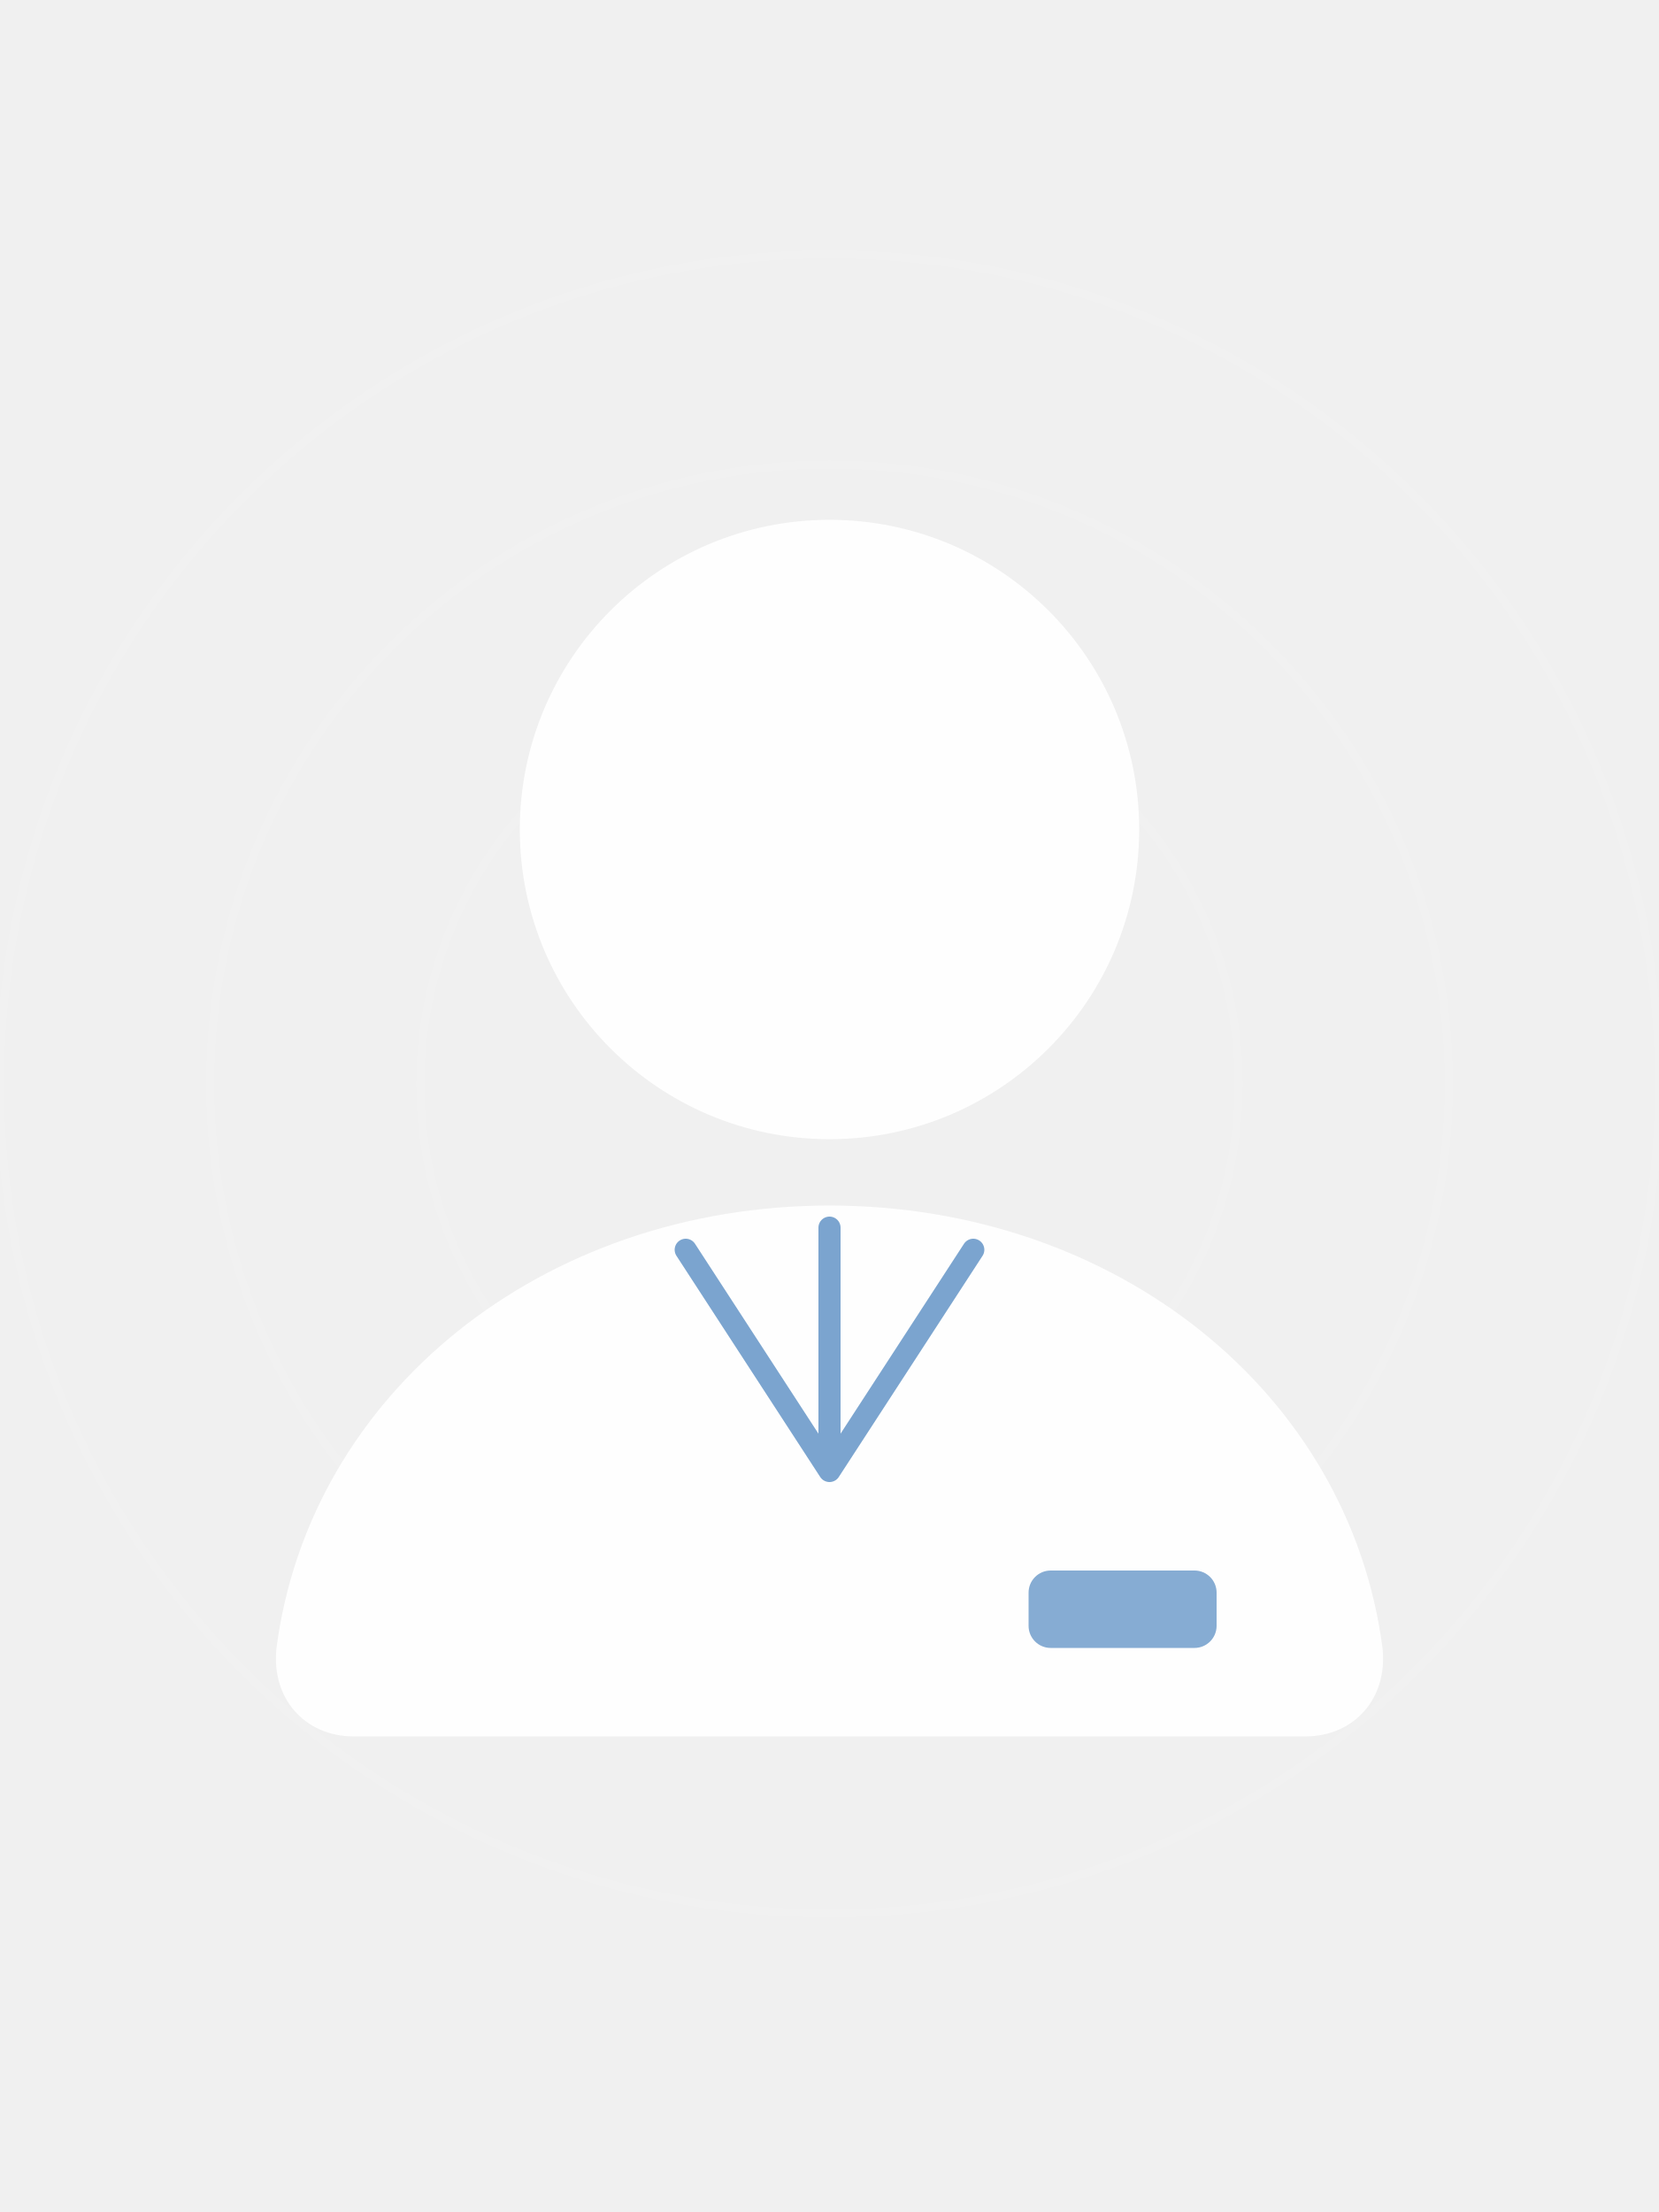
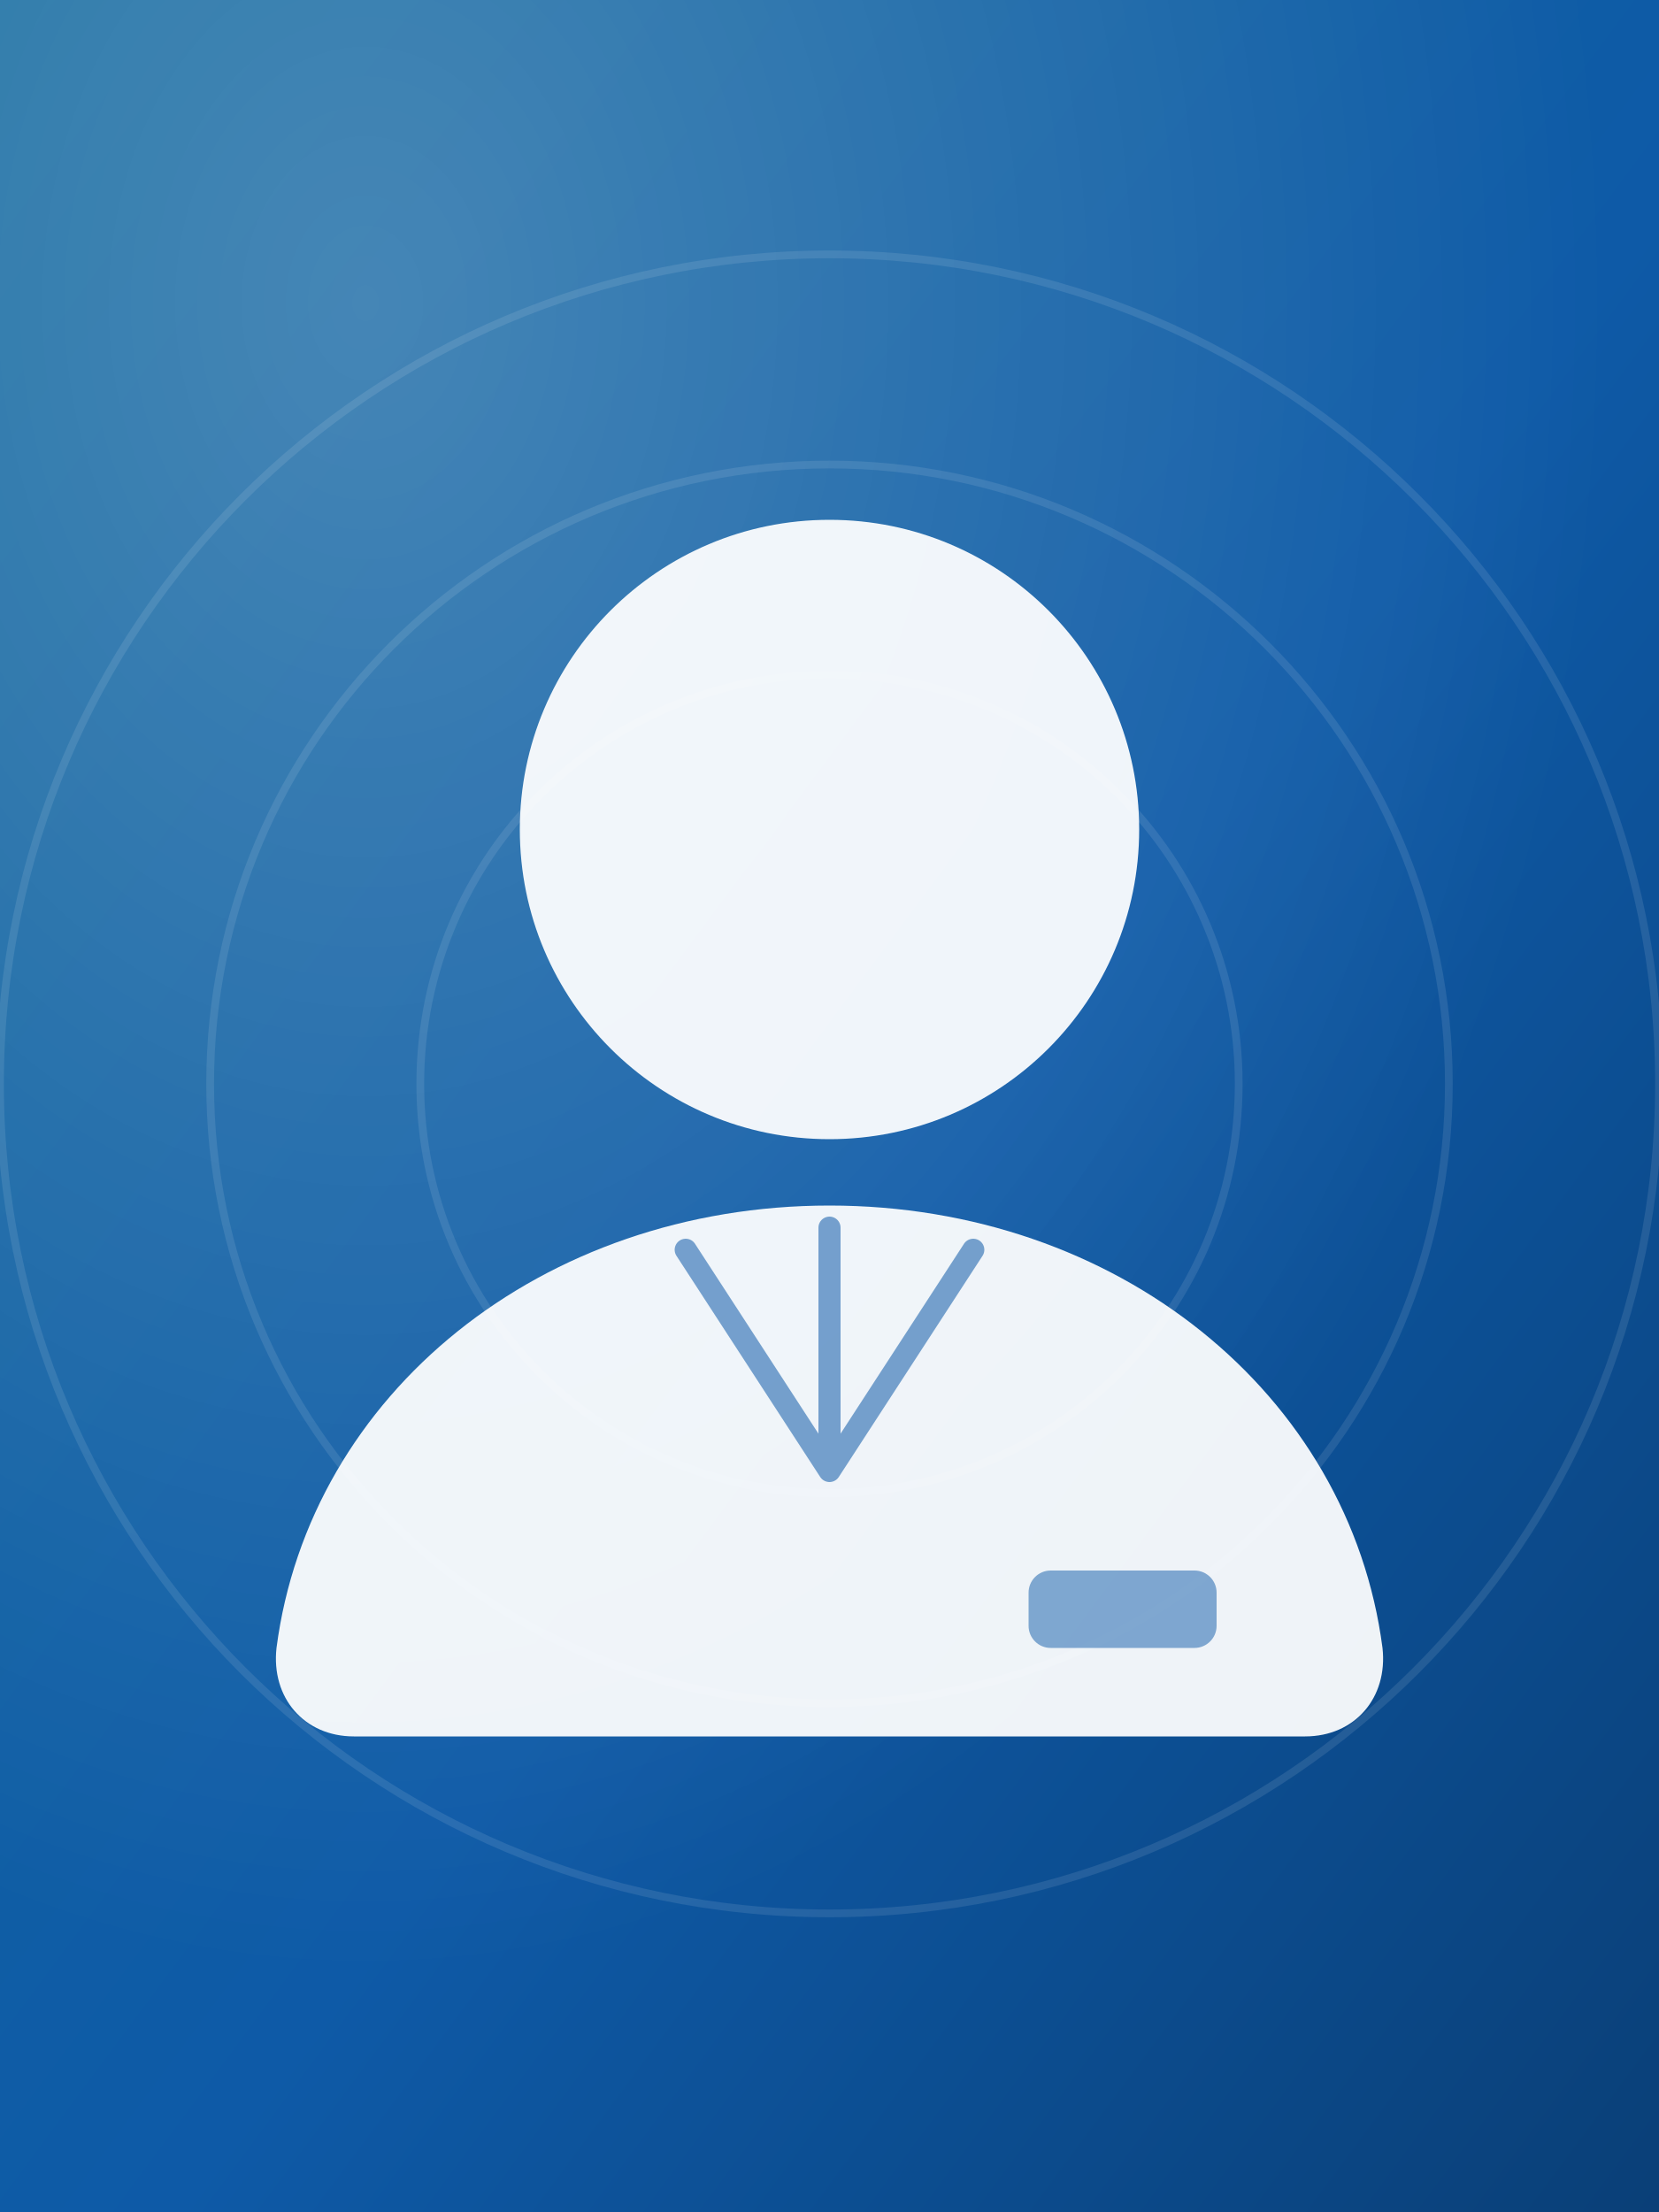
<svg xmlns="http://www.w3.org/2000/svg" viewBox="0 0 300 400" role="img" aria-label="Espaco reservado para a foto do cirurgiao">
  <defs>
    <linearGradient id="g" x1="0" y1="0" x2="1" y2="1">
      <stop offset="0" stop-color="#12699f" />
      <stop offset=".55" stop-color="#0e5aa7" />
      <stop offset="1" stop-color="#0a3f77" />
    </linearGradient>
    <radialGradient id="b" cx=".22" cy=".14" r=".75">
      <stop offset="0" stop-color="#ffffff" stop-opacity=".22" />
      <stop offset="1" stop-color="#ffffff" stop-opacity="0" />
    </radialGradient>
  </defs>
-   <rect width="100%%" height="100%%" fill="url(#g)" />
-   <rect width="100%%" height="100%%" fill="url(#b)" />
+   <rect width="100%" height="100%" fill="url(#g)" />
+   <rect width="100%" height="100%" fill="url(#b)" />
  <g opacity=".10" fill="none" stroke="#fff" stroke-width="1.4">
    <circle cx="150" cy="196" r="150" />
    <circle cx="150" cy="196" r="112" />
    <circle cx="150" cy="196" r="74" />
  </g>
  <g fill="#fff">
    <circle cx="150" cy="150" r="56" opacity=".93" />
    <path d="M150 218c-52 0-94 34-100 80-1 9 5 16 14 16h172c9 0 15-7 14-16-6-46-48-80-100-80Z" opacity=".93" />
  </g>
  <g fill="none" stroke="#0e5aa7" stroke-width="4" stroke-linecap="round" opacity=".55">
    <path d="M150 222v44M124 226l26 40M176 226l-26 40" />
  </g>
  <g fill="#0e5aa7" opacity=".5">
    <rect x="186" y="284" width="34" height="14" rx="4" />
  </g>
</svg>
